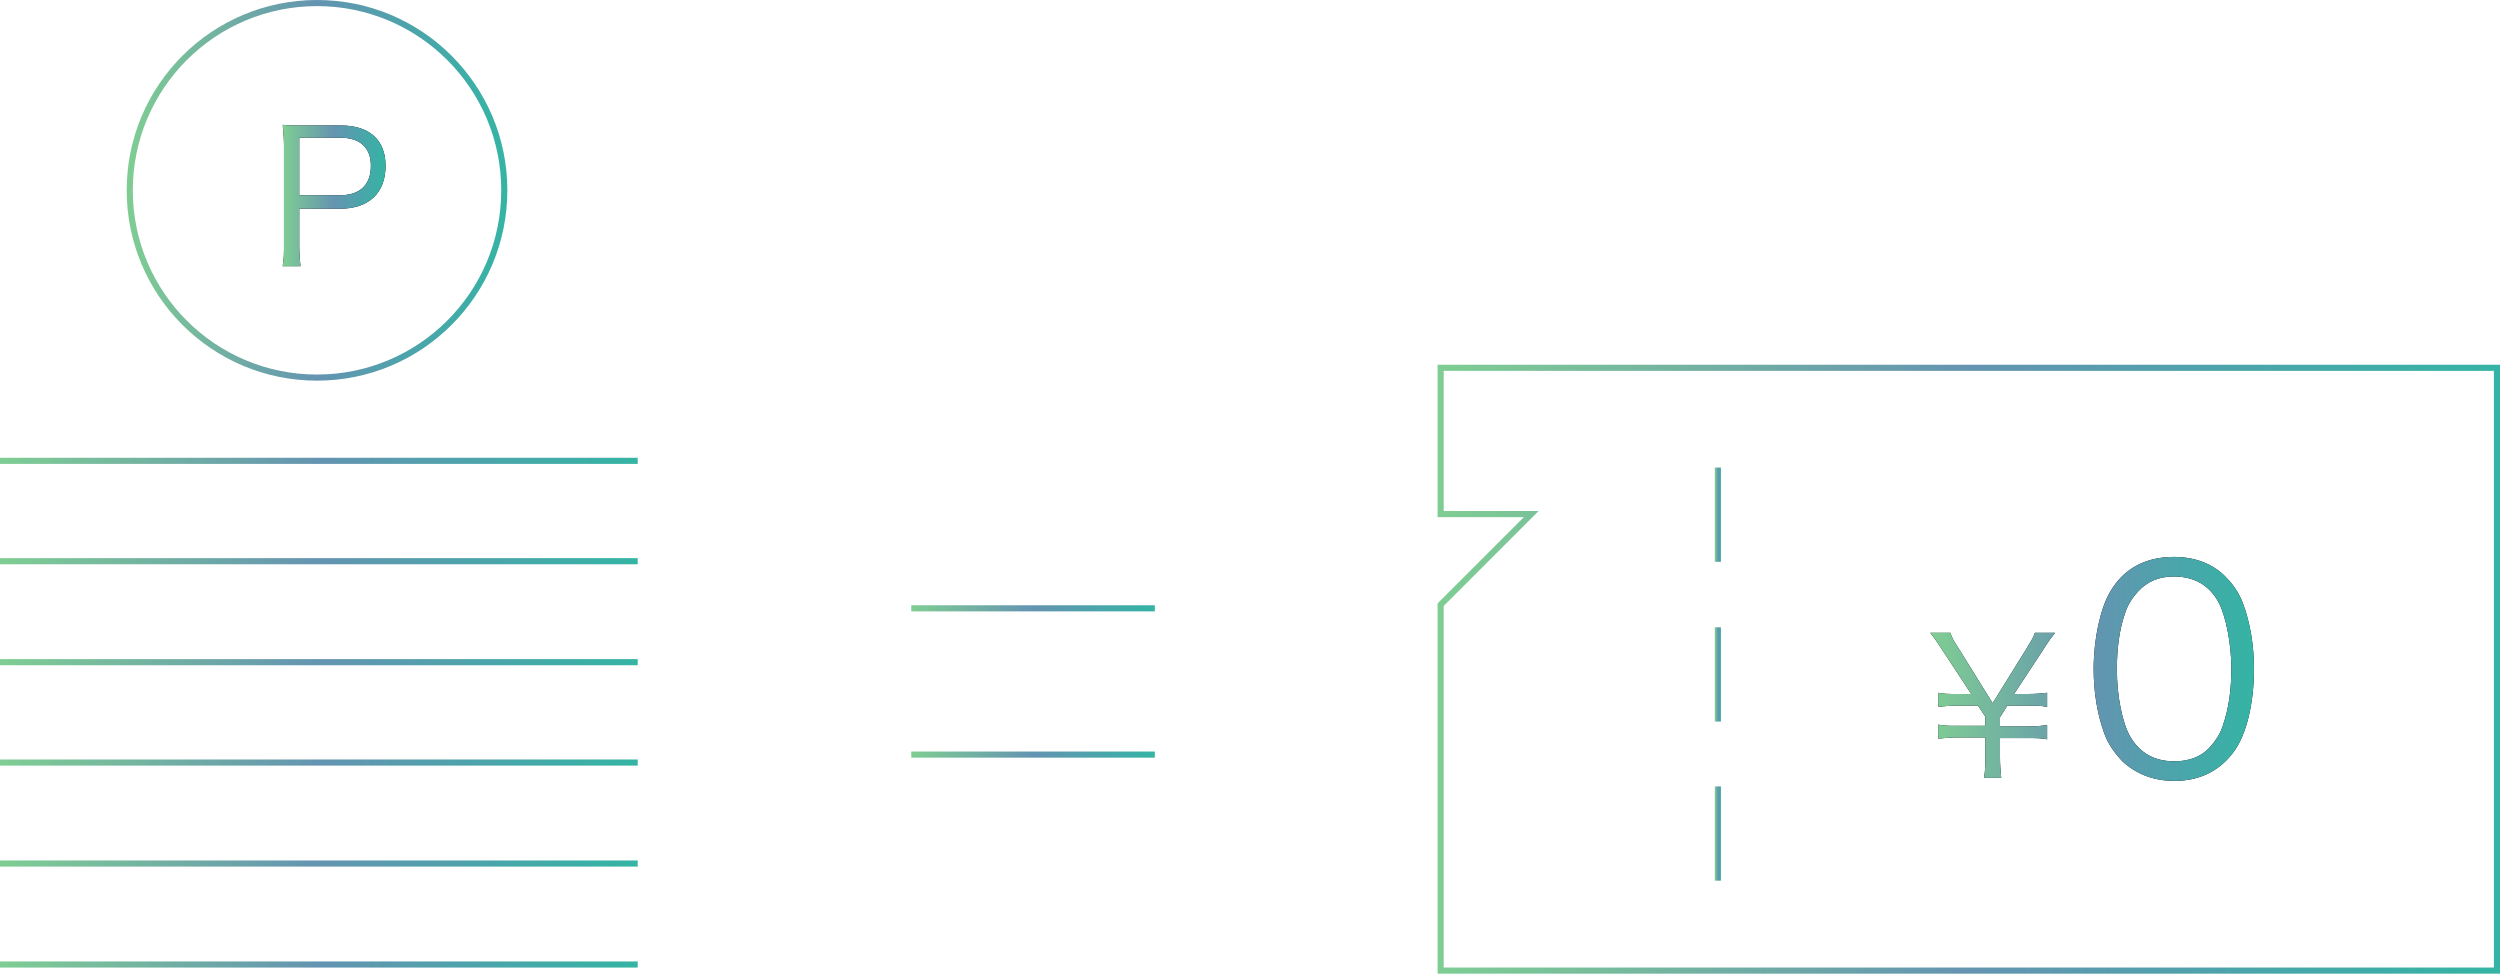
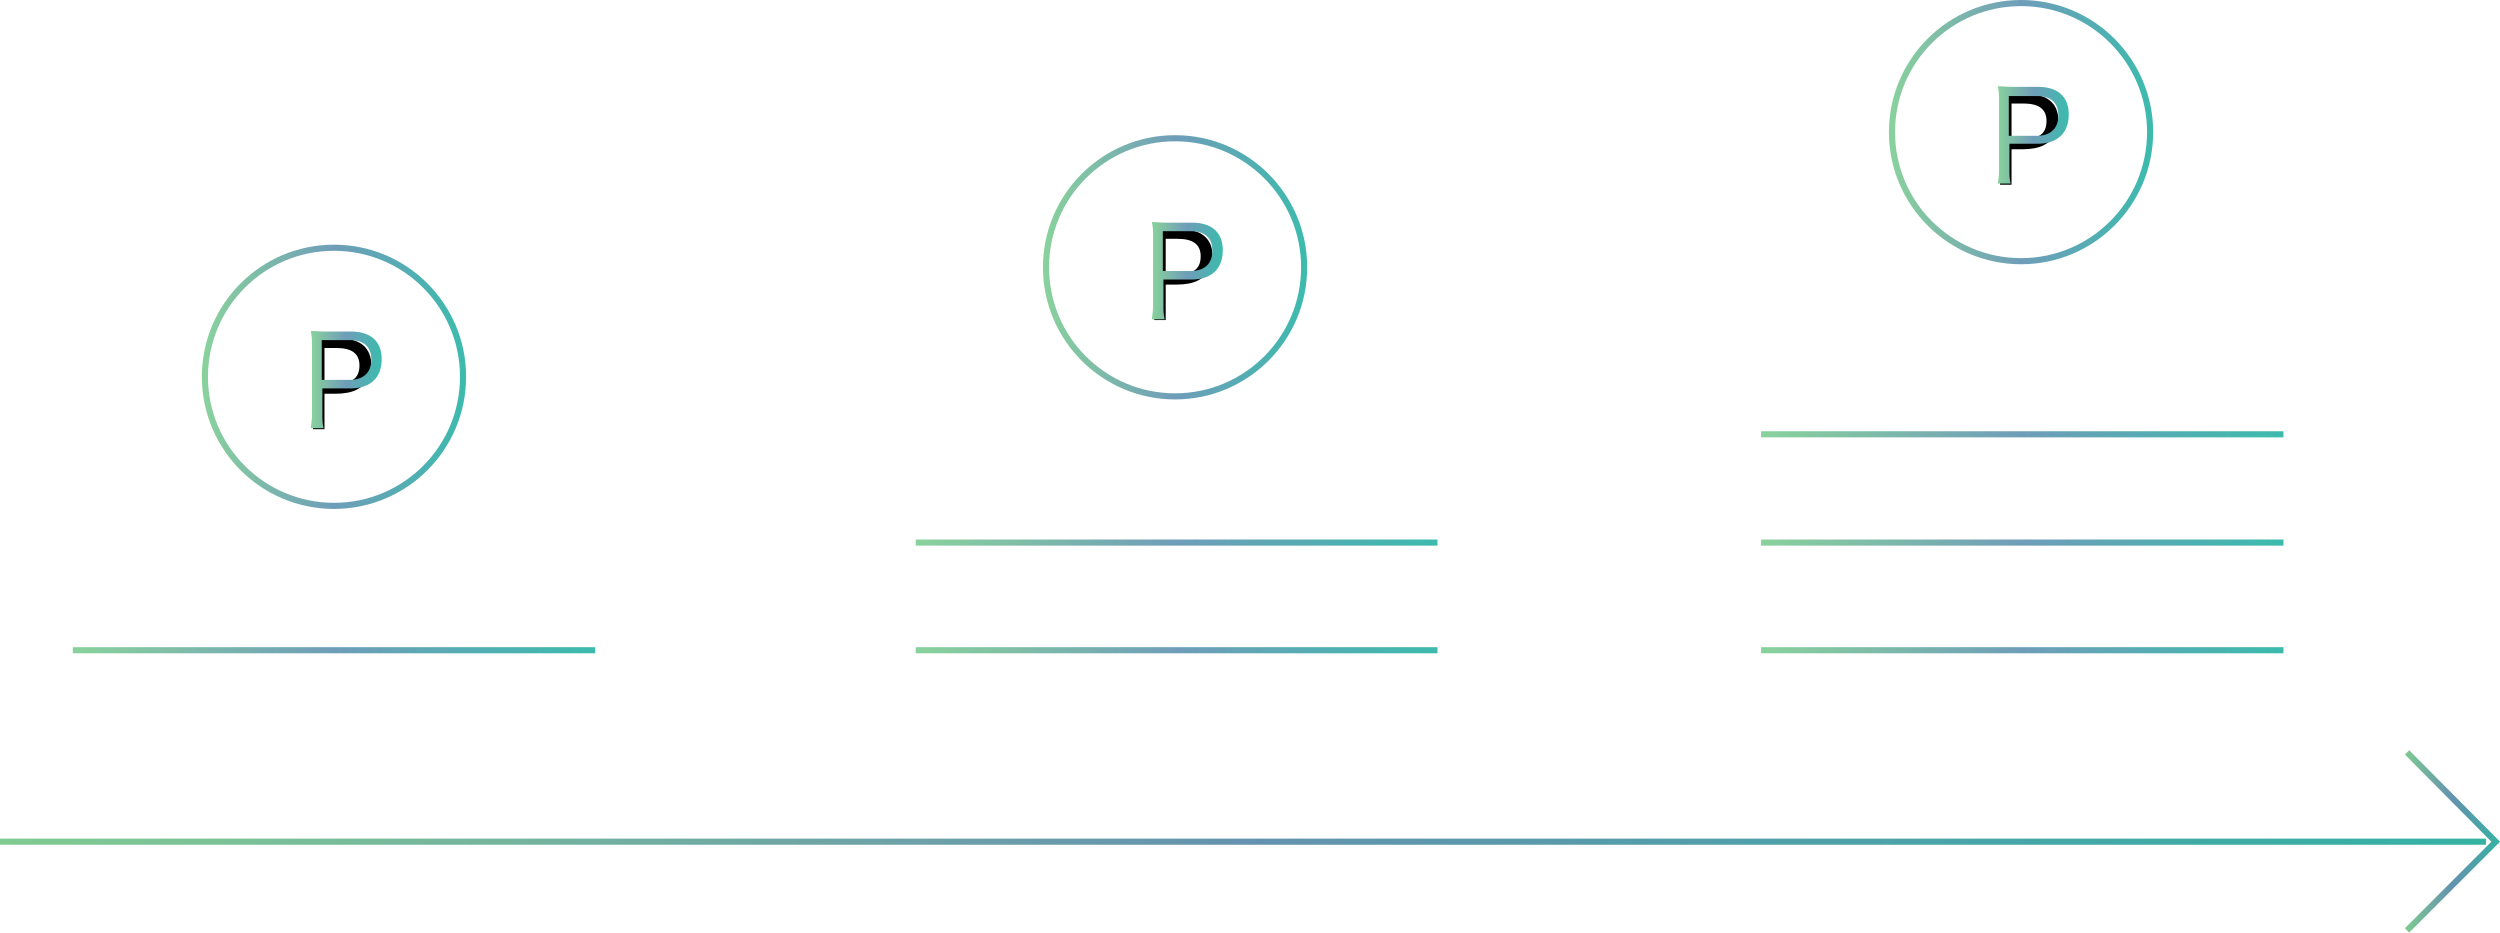
- <svg xmlns="http://www.w3.org/2000/svg" version="1.1" x="0px" y="0px" viewBox="0 0 408.5 159.1" style="enable-background:new 0 0 408.5 159.1;" xml:space="preserve">
+ <svg xmlns="http://www.w3.org/2000/svg" version="1.1" x="0px" y="0px" viewBox="0 0 408.7 152.5" style="enable-background:new 0 0 408.7 152.5;" xml:space="preserve">
  <style type="text/css">
- 	.st0{display:none;}
- 	.st1{fill:none;stroke:url(#SVGID_1_);stroke-miterlimit:10;}
- 	.st2{fill:none;stroke:url(#SVGID_2_);stroke-miterlimit:10;}
- 	.st3{fill-rule:evenodd;clip-rule:evenodd;fill:none;stroke:url(#SVGID_3_);stroke-miterlimit:10;}
- 	.st4{fill-rule:evenodd;clip-rule:evenodd;fill:none;stroke:url(#SVGID_4_);stroke-miterlimit:10;}
- 	.st5{fill-rule:evenodd;clip-rule:evenodd;fill:none;stroke:url(#SVGID_5_);stroke-miterlimit:10;}
- 	.st6{fill-rule:evenodd;clip-rule:evenodd;fill:none;stroke:url(#SVGID_6_);stroke-miterlimit:10;}
- 	.st7{fill:url(#SVGID_7_);}
- 	.st8{fill:url(#SVGID_8_);}
- 	.st9{fill:url(#SVGID_9_);}
- 	.st10{fill-rule:evenodd;clip-rule:evenodd;fill:none;stroke:url(#SVGID_10_);stroke-miterlimit:10;}
- 	.st11{fill:none;stroke:url(#SVGID_11_);stroke-miterlimit:10;}
- 	.st12{fill:none;stroke:url(#SVGID_12_);stroke-miterlimit:10;}
- 	.st13{fill:none;stroke:url(#SVGID_13_);stroke-miterlimit:10;}
- 	.st14{fill:none;stroke:url(#SVGID_14_);stroke-miterlimit:10;}
- 	.st15{fill:none;stroke:url(#SVGID_15_);stroke-miterlimit:10;}
- 	.st16{fill:none;stroke:url(#SVGID_16_);stroke-miterlimit:10;}
+ 	.st0{font-family:'HiraKakuProN-W3-83pv-RKSJ-H';}
+ 	.st1{font-size:20.849px;}
+ 	.st2{letter-spacing:2;}
+ 	.st3{fill:url(#SVGID_1_);}
+ 	.st4{fill-rule:evenodd;clip-rule:evenodd;fill:none;stroke:url(#SVGID_2_);stroke-miterlimit:10;}
+ 	.st5{fill:url(#SVGID_3_);}
+ 	.st6{fill-rule:evenodd;clip-rule:evenodd;fill:none;stroke:url(#SVGID_4_);stroke-miterlimit:10;}
+ 	.st7{fill:url(#SVGID_5_);}
+ 	.st8{fill-rule:evenodd;clip-rule:evenodd;fill:none;stroke:url(#SVGID_6_);stroke-miterlimit:10;}
+ 	.st9{fill:none;stroke:url(#SVGID_7_);stroke-miterlimit:10;}
+ 	.st10{fill:none;stroke:url(#SVGID_8_);stroke-miterlimit:10;}
+ 	.st11{fill:none;stroke:url(#SVGID_9_);stroke-miterlimit:10;}
+ 	.st12{fill:none;stroke:url(#SVGID_10_);stroke-miterlimit:10;}
+ 	.st13{fill:none;stroke:url(#SVGID_11_);stroke-miterlimit:10;}
+ 	.st14{fill:none;stroke:url(#SVGID_12_);stroke-miterlimit:10;}
+ 	.st15{fill:none;stroke:url(#SVGID_13_);stroke-miterlimit:10;}
+ 	.st16{fill:none;stroke:url(#SVGID_14_);stroke-miterlimit:10;}
</style>
-   <g id="会員案内">
- </g>
  <g id="app_x5F_tutorial">
- </g>
-   <g id="会員案内_x2F_NEW" class="st0">
</g>
  <g id="app_x5F_tutorialNEW">
    <g>
-       <linearGradient id="SVGID_1_" gradientUnits="userSpaceOnUse" x1="148.937" y1="99.393" x2="188.698" y2="99.393">
-         <stop offset="0" style="stop-color:#7FCD93" />
-         <stop offset="0.5" style="stop-color:#6494B1" />
-         <stop offset="1" style="stop-color:#34B4A4" />
-       </linearGradient>
-       <line class="st1" x1="148.9" y1="99.4" x2="188.7" y2="99.4" />
-       <linearGradient id="SVGID_2_" gradientUnits="userSpaceOnUse" x1="148.937" y1="123.345" x2="188.698" y2="123.345">
-         <stop offset="0" style="stop-color:#7FCD93" />
-         <stop offset="0.5" style="stop-color:#6494B1" />
-         <stop offset="1" style="stop-color:#34B4A4" />
-       </linearGradient>
-       <line class="st2" x1="148.9" y1="123.3" x2="188.7" y2="123.3" />
-       <linearGradient id="SVGID_3_" gradientUnits="userSpaceOnUse" x1="234.873" y1="109.355" x2="408.5" y2="109.355">
-         <stop offset="0" style="stop-color:#7FCD93" />
-         <stop offset="0.5" style="stop-color:#6494B1" />
-         <stop offset="1" style="stop-color:#34B4A4" />
-       </linearGradient>
-       <polygon class="st3" points="235.4,60.1 235.4,84 250.2,84 235.4,98.8 235.4,158.6 408,158.6 408,60.1   " />
-       <linearGradient id="SVGID_4_" gradientUnits="userSpaceOnUse" x1="280.235" y1="136.221" x2="281.235" y2="136.221">
-         <stop offset="0" style="stop-color:#7FCD93" />
-         <stop offset="0.5" style="stop-color:#6494B1" />
-         <stop offset="1" style="stop-color:#34B4A4" />
-       </linearGradient>
-       <line class="st4" x1="280.7" y1="128.5" x2="280.7" y2="143.9" />
-       <linearGradient id="SVGID_5_" gradientUnits="userSpaceOnUse" x1="280.235" y1="110.163" x2="281.235" y2="110.163">
-         <stop offset="0" style="stop-color:#7FCD93" />
-         <stop offset="0.5" style="stop-color:#6494B1" />
-         <stop offset="1" style="stop-color:#34B4A4" />
-       </linearGradient>
-       <line class="st5" x1="280.7" y1="102.5" x2="280.7" y2="117.9" />
-       <linearGradient id="SVGID_6_" gradientUnits="userSpaceOnUse" x1="280.235" y1="84.105" x2="281.235" y2="84.105">
-         <stop offset="0" style="stop-color:#7FCD93" />
-         <stop offset="0.5" style="stop-color:#6494B1" />
-         <stop offset="1" style="stop-color:#34B4A4" />
-       </linearGradient>
-       <line class="st6" x1="280.7" y1="76.4" x2="280.7" y2="91.8" />
      <g>
        <g>
-           <path d="M324.2,127c0.2-1.1,0.2-2.1,0.2-3.5v-3h-4.5c-1.4,0-2.2,0.1-3.2,0.2v-2.3c1,0.2,1.8,0.2,3.2,0.2h4.5v-1.5l-1.2-1.8h-3.3      c-1.4,0-2.2,0.1-3.2,0.2v-2.3c1,0.2,1.8,0.2,3.2,0.2h2.2l-4.8-7.3c-0.9-1.4-1.4-2.1-1.9-2.7h3.3c0.2,0.7,0.5,1.3,1.5,2.8      l5.4,8.7l5.4-8.7c0.9-1.5,1.3-2.1,1.5-2.8h3.3c-0.4,0.5-1.1,1.4-1.9,2.7l-4.8,7.3h2.2c1.4,0,2.2-0.1,3.2-0.2v2.3      c-1-0.2-1.9-0.2-3.2-0.2H328l-1.2,1.9v1.5h4.5c1.4,0,2.2-0.1,3.2-0.2v2.3c-1-0.2-1.9-0.2-3.2-0.2h-4.5v3c0,1.5,0.1,2.3,0.2,3.5      H324.2z" />
-           <path d="M346.7,124.3c-1.2-1.3-2.2-2.7-2.8-4.3c-1.2-3.2-1.8-6.9-1.8-10.7c0-4.9,1.1-9.9,2.7-12.6c2.2-3.8,5.8-5.7,10.4-5.7      c3.4,0,6.4,1.1,8.5,3.3c1.3,1.3,2.2,2.7,2.8,4.3c1.2,3.2,1.8,6.9,1.8,10.7c0,5.6-1.2,10.6-3.2,13.4c-2.3,3.2-5.6,4.9-9.8,4.9      C351.8,127.6,348.9,126.4,346.7,124.3z M349.4,96.6c-1,1.1-1.7,2.2-2.1,3.4c-1,2.8-1.4,6-1.4,9.4c0,4.3,0.9,8.8,2.2,11      c1.6,2.7,4,4,7.2,4c2.3,0,4.3-0.7,5.7-2.2c1-1.1,1.8-2.3,2.2-3.6c1-2.9,1.4-5.9,1.4-9.4c0-4-0.9-8.6-2.1-10.8      c-1.5-2.8-4-4.2-7.3-4.2C352.8,94.2,350.9,95,349.4,96.6z" />
+           <text transform="matrix(1 0 0 1 49.1552 70.1684)" class="st0 st1 st2">P</text>
+           <g>
+             <linearGradient id="SVGID_1_" gradientUnits="userSpaceOnUse" x1="50.76" y1="62.092" x2="62.328" y2="62.092">
+               <stop offset="0" style="stop-color:#89D29C" />
+               <stop offset="0.5" style="stop-color:#6F9DB9" />
+               <stop offset="1" style="stop-color:#3CBBAD" />
+             </linearGradient>
+             <path class="st3" d="M50.8,70c0.1-0.8,0.2-1.4,0.2-2.3V56.5c0-0.9,0-1.5-0.2-2.4c0.8,0,1.3,0.1,2.3,0.1h4.3c3.2,0,5,1.6,5,4.5       c0,3.1-1.9,4.8-5.1,4.8h-4.6v4.1c0,1,0,1.6,0.2,2.4H50.8z M57.2,62.1c2.2,0,3.5-1.2,3.5-3.3c0-2.1-1.2-3.2-3.5-3.2h-4.6v6.5       H57.2z" />
+           </g>
        </g>
-         <g>
-           <linearGradient id="SVGID_7_" gradientUnits="userSpaceOnUse" x1="315.448" y1="109.285" x2="368.269" y2="109.285">
-             <stop offset="0" style="stop-color:#7FCD93" />
-             <stop offset="0.5" style="stop-color:#6494B1" />
-             <stop offset="1" style="stop-color:#34B4A4" />
-           </linearGradient>
-           <path class="st7" d="M324.2,127c0.2-1.1,0.2-2.1,0.2-3.5v-3h-4.5c-1.4,0-2.2,0.1-3.2,0.2v-2.3c1,0.2,1.8,0.2,3.2,0.2h4.5v-1.5      l-1.2-1.8h-3.3c-1.4,0-2.2,0.1-3.2,0.2v-2.3c1,0.2,1.8,0.2,3.2,0.2h2.2l-4.8-7.3c-0.9-1.4-1.4-2.1-1.9-2.7h3.3      c0.2,0.7,0.5,1.3,1.5,2.8l5.4,8.7l5.4-8.7c0.9-1.5,1.3-2.1,1.5-2.8h3.3c-0.4,0.5-1.1,1.4-1.9,2.7l-4.8,7.3h2.2      c1.4,0,2.2-0.1,3.2-0.2v2.3c-1-0.2-1.9-0.2-3.2-0.2H328l-1.2,1.9v1.5h4.5c1.4,0,2.2-0.1,3.2-0.2v2.3c-1-0.2-1.9-0.2-3.2-0.2      h-4.5v3c0,1.5,0.1,2.3,0.2,3.5H324.2z" />
-           <linearGradient id="SVGID_8_" gradientUnits="userSpaceOnUse" x1="315.448" y1="109.285" x2="368.269" y2="109.285">
-             <stop offset="0" style="stop-color:#7FCD93" />
-             <stop offset="0.5" style="stop-color:#6494B1" />
-             <stop offset="1" style="stop-color:#34B4A4" />
-           </linearGradient>
-           <path class="st8" d="M346.7,124.3c-1.2-1.3-2.2-2.7-2.8-4.3c-1.2-3.2-1.8-6.9-1.8-10.7c0-4.9,1.1-9.9,2.7-12.6      c2.2-3.8,5.8-5.7,10.4-5.7c3.4,0,6.4,1.1,8.5,3.3c1.3,1.3,2.2,2.7,2.8,4.3c1.2,3.2,1.8,6.9,1.8,10.7c0,5.6-1.2,10.6-3.2,13.4      c-2.3,3.2-5.6,4.9-9.8,4.9C351.8,127.6,348.9,126.4,346.7,124.3z M349.4,96.6c-1,1.1-1.7,2.2-2.1,3.4c-1,2.8-1.4,6-1.4,9.4      c0,4.3,0.9,8.8,2.2,11c1.6,2.7,4,4,7.2,4c2.3,0,4.3-0.7,5.7-2.2c1-1.1,1.8-2.3,2.2-3.6c1-2.9,1.4-5.9,1.4-9.4      c0-4-0.9-8.6-2.1-10.8c-1.5-2.8-4-4.2-7.3-4.2C352.8,94.2,350.9,95,349.4,96.6z" />
-         </g>
+         <linearGradient id="SVGID_2_" gradientUnits="userSpaceOnUse" x1="32.986" y1="61.577" x2="76.206" y2="61.577">
+           <stop offset="0" style="stop-color:#89D29C" />
+           <stop offset="0.5" style="stop-color:#6F9DB9" />
+           <stop offset="1" style="stop-color:#3CBBAD" />
+         </linearGradient>
+         <circle class="st4" cx="54.6" cy="61.6" r="21.1" />
      </g>
      <g>
        <g>
-           <path d="M46.2,43.4c0.2-1.1,0.2-2,0.2-3.4V23.8c0-1.2-0.1-2.2-0.2-3.4c1.1,0.1,1.9,0.1,3.3,0.1h6.2c4.7,0,7.3,2.4,7.3,6.6      c0,4.4-2.7,7-7.4,7h-6.7v6c0,1.5,0.1,2.4,0.2,3.4H46.2z M55.6,31.9c3.2,0,5-1.7,5-4.8c0-3-1.8-4.6-5-4.6h-6.7v9.4H55.6z" />
+           <text transform="matrix(1 0 0 1 186.6787 52.3227)" class="st0 st1 st2">P</text>
+           <g>
+             <linearGradient id="SVGID_3_" gradientUnits="userSpaceOnUse" x1="188.284" y1="44.246" x2="199.852" y2="44.246">
+               <stop offset="0" style="stop-color:#89D29C" />
+               <stop offset="0.5" style="stop-color:#6F9DB9" />
+               <stop offset="1" style="stop-color:#3CBBAD" />
+             </linearGradient>
+             <path class="st5" d="M188.3,52.2c0.1-0.8,0.2-1.4,0.2-2.3V38.7c0-0.9,0-1.5-0.2-2.4c0.8,0,1.3,0.1,2.3,0.1h4.3       c3.2,0,5,1.6,5,4.5c0,3.1-1.9,4.8-5.1,4.8h-4.6v4.1c0,1,0,1.6,0.2,2.4H188.3z M194.7,44.3c2.2,0,3.5-1.2,3.5-3.3       c0-2.1-1.2-3.2-3.5-3.2h-4.6v6.5H194.7z" />
+           </g>
        </g>
+         <linearGradient id="SVGID_4_" gradientUnits="userSpaceOnUse" x1="170.51" y1="43.732" x2="213.73" y2="43.732">
+           <stop offset="0" style="stop-color:#89D29C" />
+           <stop offset="0.5" style="stop-color:#6F9DB9" />
+           <stop offset="1" style="stop-color:#3CBBAD" />
+         </linearGradient>
+         <circle class="st6" cx="192.1" cy="43.7" r="21.1" />
+       </g>
+       <g>
        <g>
-           <linearGradient id="SVGID_9_" gradientUnits="userSpaceOnUse" x1="46.214" y1="31.852" x2="62.998" y2="31.852">
-             <stop offset="0" style="stop-color:#7FCD93" />
-             <stop offset="0.5" style="stop-color:#6494B1" />
-             <stop offset="1" style="stop-color:#34B4A4" />
-           </linearGradient>
-           <path class="st9" d="M46.2,43.4c0.2-1.1,0.2-2,0.2-3.4V23.8c0-1.2-0.1-2.2-0.2-3.4c1.1,0.1,1.9,0.1,3.3,0.1h6.2      c4.7,0,7.3,2.4,7.3,6.6c0,4.4-2.7,7-7.4,7h-6.7v6c0,1.5,0.1,2.4,0.2,3.4H46.2z M55.6,31.9c3.2,0,5-1.7,5-4.8c0-3-1.8-4.6-5-4.6      h-6.7v9.4H55.6z" />
+           <text transform="matrix(1 0 0 1 324.9553 30.2016)" class="st0 st1 st2">P</text>
+           <g>
+             <linearGradient id="SVGID_5_" gradientUnits="userSpaceOnUse" x1="326.56" y1="22.125" x2="338.128" y2="22.125">
+               <stop offset="0" style="stop-color:#89D29C" />
+               <stop offset="0.5" style="stop-color:#6F9DB9" />
+               <stop offset="1" style="stop-color:#3CBBAD" />
+             </linearGradient>
+             <path class="st7" d="M326.6,30.1c0.1-0.8,0.2-1.4,0.2-2.3V16.5c0-0.9,0-1.5-0.2-2.4c0.8,0,1.3,0.1,2.3,0.1h4.3       c3.2,0,5,1.6,5,4.5c0,3.1-1.9,4.8-5.1,4.8h-4.6v4.1c0,1,0,1.6,0.2,2.4H326.6z M333,22.2c2.2,0,3.5-1.2,3.5-3.3       c0-2.1-1.2-3.2-3.5-3.2h-4.6v6.5H333z" />
+           </g>
        </g>
+         <linearGradient id="SVGID_6_" gradientUnits="userSpaceOnUse" x1="308.787" y1="21.61" x2="352.007" y2="21.61">
+           <stop offset="0" style="stop-color:#89D29C" />
+           <stop offset="0.5" style="stop-color:#6F9DB9" />
+           <stop offset="1" style="stop-color:#3CBBAD" />
+         </linearGradient>
+         <circle class="st8" cx="330.4" cy="21.6" r="21.1" />
      </g>
-       <linearGradient id="SVGID_10_" gradientUnits="userSpaceOnUse" x1="20.66" y1="31.114" x2="82.887" y2="31.114">
-         <stop offset="0" style="stop-color:#7FCD93" />
-         <stop offset="0.5" style="stop-color:#6494B1" />
-         <stop offset="1" style="stop-color:#34B4A4" />
+       <g>
+         <linearGradient id="SVGID_7_" gradientUnits="userSpaceOnUse" x1="11.9" y1="106.321" x2="97.292" y2="106.321">
+           <stop offset="0" style="stop-color:#89D29C" />
+           <stop offset="0.5" style="stop-color:#6F9DB9" />
+           <stop offset="1" style="stop-color:#3CBBAD" />
+         </linearGradient>
+         <line class="st9" x1="11.9" y1="106.3" x2="97.3" y2="106.3" />
+       </g>
+       <linearGradient id="SVGID_8_" gradientUnits="userSpaceOnUse" x1="149.658" y1="88.663" x2="235.05" y2="88.663">
+         <stop offset="0" style="stop-color:#89D29C" />
+         <stop offset="0.5" style="stop-color:#6F9DB9" />
+         <stop offset="1" style="stop-color:#3CBBAD" />
      </linearGradient>
-       <circle class="st10" cx="51.8" cy="31.1" r="30.6" />
-       <linearGradient id="SVGID_11_" gradientUnits="userSpaceOnUse" x1="0" y1="75.277" x2="104.225" y2="75.277">
-         <stop offset="0" style="stop-color:#7FCD93" />
-         <stop offset="0.5" style="stop-color:#6494B1" />
-         <stop offset="1" style="stop-color:#34B4A4" />
+       <line class="st10" x1="149.7" y1="88.7" x2="235" y2="88.7" />
+       <linearGradient id="SVGID_9_" gradientUnits="userSpaceOnUse" x1="149.658" y1="106.321" x2="235.05" y2="106.321">
+         <stop offset="0" style="stop-color:#89D29C" />
+         <stop offset="0.5" style="stop-color:#6F9DB9" />
+         <stop offset="1" style="stop-color:#3CBBAD" />
      </linearGradient>
-       <line class="st11" x1="0" y1="75.3" x2="104.2" y2="75.3" />
-       <linearGradient id="SVGID_12_" gradientUnits="userSpaceOnUse" x1="0" y1="91.733" x2="104.225" y2="91.733">
-         <stop offset="0" style="stop-color:#7FCD93" />
-         <stop offset="0.5" style="stop-color:#6494B1" />
-         <stop offset="1" style="stop-color:#34B4A4" />
+       <line class="st11" x1="149.7" y1="106.3" x2="235" y2="106.3" />
+       <linearGradient id="SVGID_10_" gradientUnits="userSpaceOnUse" x1="287.935" y1="71.005" x2="373.327" y2="71.005">
+         <stop offset="0" style="stop-color:#89D29C" />
+         <stop offset="0.5" style="stop-color:#6F9DB9" />
+         <stop offset="1" style="stop-color:#3CBBAD" />
      </linearGradient>
-       <line class="st12" x1="0" y1="91.7" x2="104.2" y2="91.7" />
-       <linearGradient id="SVGID_13_" gradientUnits="userSpaceOnUse" x1="0" y1="108.189" x2="104.225" y2="108.189">
-         <stop offset="0" style="stop-color:#7FCD93" />
-         <stop offset="0.5" style="stop-color:#6494B1" />
-         <stop offset="1" style="stop-color:#34B4A4" />
+       <line class="st12" x1="287.9" y1="71" x2="373.3" y2="71" />
+       <linearGradient id="SVGID_11_" gradientUnits="userSpaceOnUse" x1="287.935" y1="88.663" x2="373.327" y2="88.663">
+         <stop offset="0" style="stop-color:#89D29C" />
+         <stop offset="0.5" style="stop-color:#6F9DB9" />
+         <stop offset="1" style="stop-color:#3CBBAD" />
      </linearGradient>
-       <line class="st13" x1="0" y1="108.2" x2="104.2" y2="108.2" />
-       <linearGradient id="SVGID_14_" gradientUnits="userSpaceOnUse" x1="0" y1="124.646" x2="104.225" y2="124.646">
-         <stop offset="0" style="stop-color:#7FCD93" />
-         <stop offset="0.5" style="stop-color:#6494B1" />
-         <stop offset="1" style="stop-color:#34B4A4" />
+       <line class="st13" x1="287.9" y1="88.7" x2="373.3" y2="88.7" />
+       <linearGradient id="SVGID_12_" gradientUnits="userSpaceOnUse" x1="287.935" y1="106.321" x2="373.327" y2="106.321">
+         <stop offset="0" style="stop-color:#89D29C" />
+         <stop offset="0.5" style="stop-color:#6F9DB9" />
+         <stop offset="1" style="stop-color:#3CBBAD" />
      </linearGradient>
-       <line class="st14" x1="0" y1="124.6" x2="104.2" y2="124.6" />
-       <linearGradient id="SVGID_15_" gradientUnits="userSpaceOnUse" x1="0" y1="157.558" x2="104.225" y2="157.558">
-         <stop offset="0" style="stop-color:#7FCD93" />
-         <stop offset="0.5" style="stop-color:#6494B1" />
-         <stop offset="1" style="stop-color:#34B4A4" />
-       </linearGradient>
-       <line class="st15" x1="0" y1="157.6" x2="104.2" y2="157.6" />
-       <linearGradient id="SVGID_16_" gradientUnits="userSpaceOnUse" x1="0" y1="141.102" x2="104.225" y2="141.102">
-         <stop offset="0" style="stop-color:#7FCD93" />
-         <stop offset="0.5" style="stop-color:#6494B1" />
-         <stop offset="1" style="stop-color:#34B4A4" />
-       </linearGradient>
-       <line class="st16" x1="0" y1="141.1" x2="104.2" y2="141.1" />
+       <line class="st14" x1="287.9" y1="106.3" x2="373.3" y2="106.3" />
+       <g>
+         <linearGradient id="SVGID_13_" gradientUnits="userSpaceOnUse" x1="0" y1="137.587" x2="406.416" y2="137.587">
+           <stop offset="0" style="stop-color:#7FCB91" />
+           <stop offset="0.5" style="stop-color:#6492AF" />
+           <stop offset="1" style="stop-color:#35B2A2" />
+         </linearGradient>
+         <line class="st15" x1="0" y1="137.6" x2="406.4" y2="137.6" />
+         <linearGradient id="SVGID_14_" gradientUnits="userSpaceOnUse" x1="393.097" y1="137.587" x2="408.707" y2="137.587">
+           <stop offset="0" style="stop-color:#7FCB91" />
+           <stop offset="0.5" style="stop-color:#6492AF" />
+           <stop offset="1" style="stop-color:#35B2A2" />
+         </linearGradient>
+         <polyline class="st16" points="393.5,123 408,137.6 393.5,152.1    " />
+       </g>
    </g>
  </g>
+   <g id="イラスト">
+ </g>
</svg>
